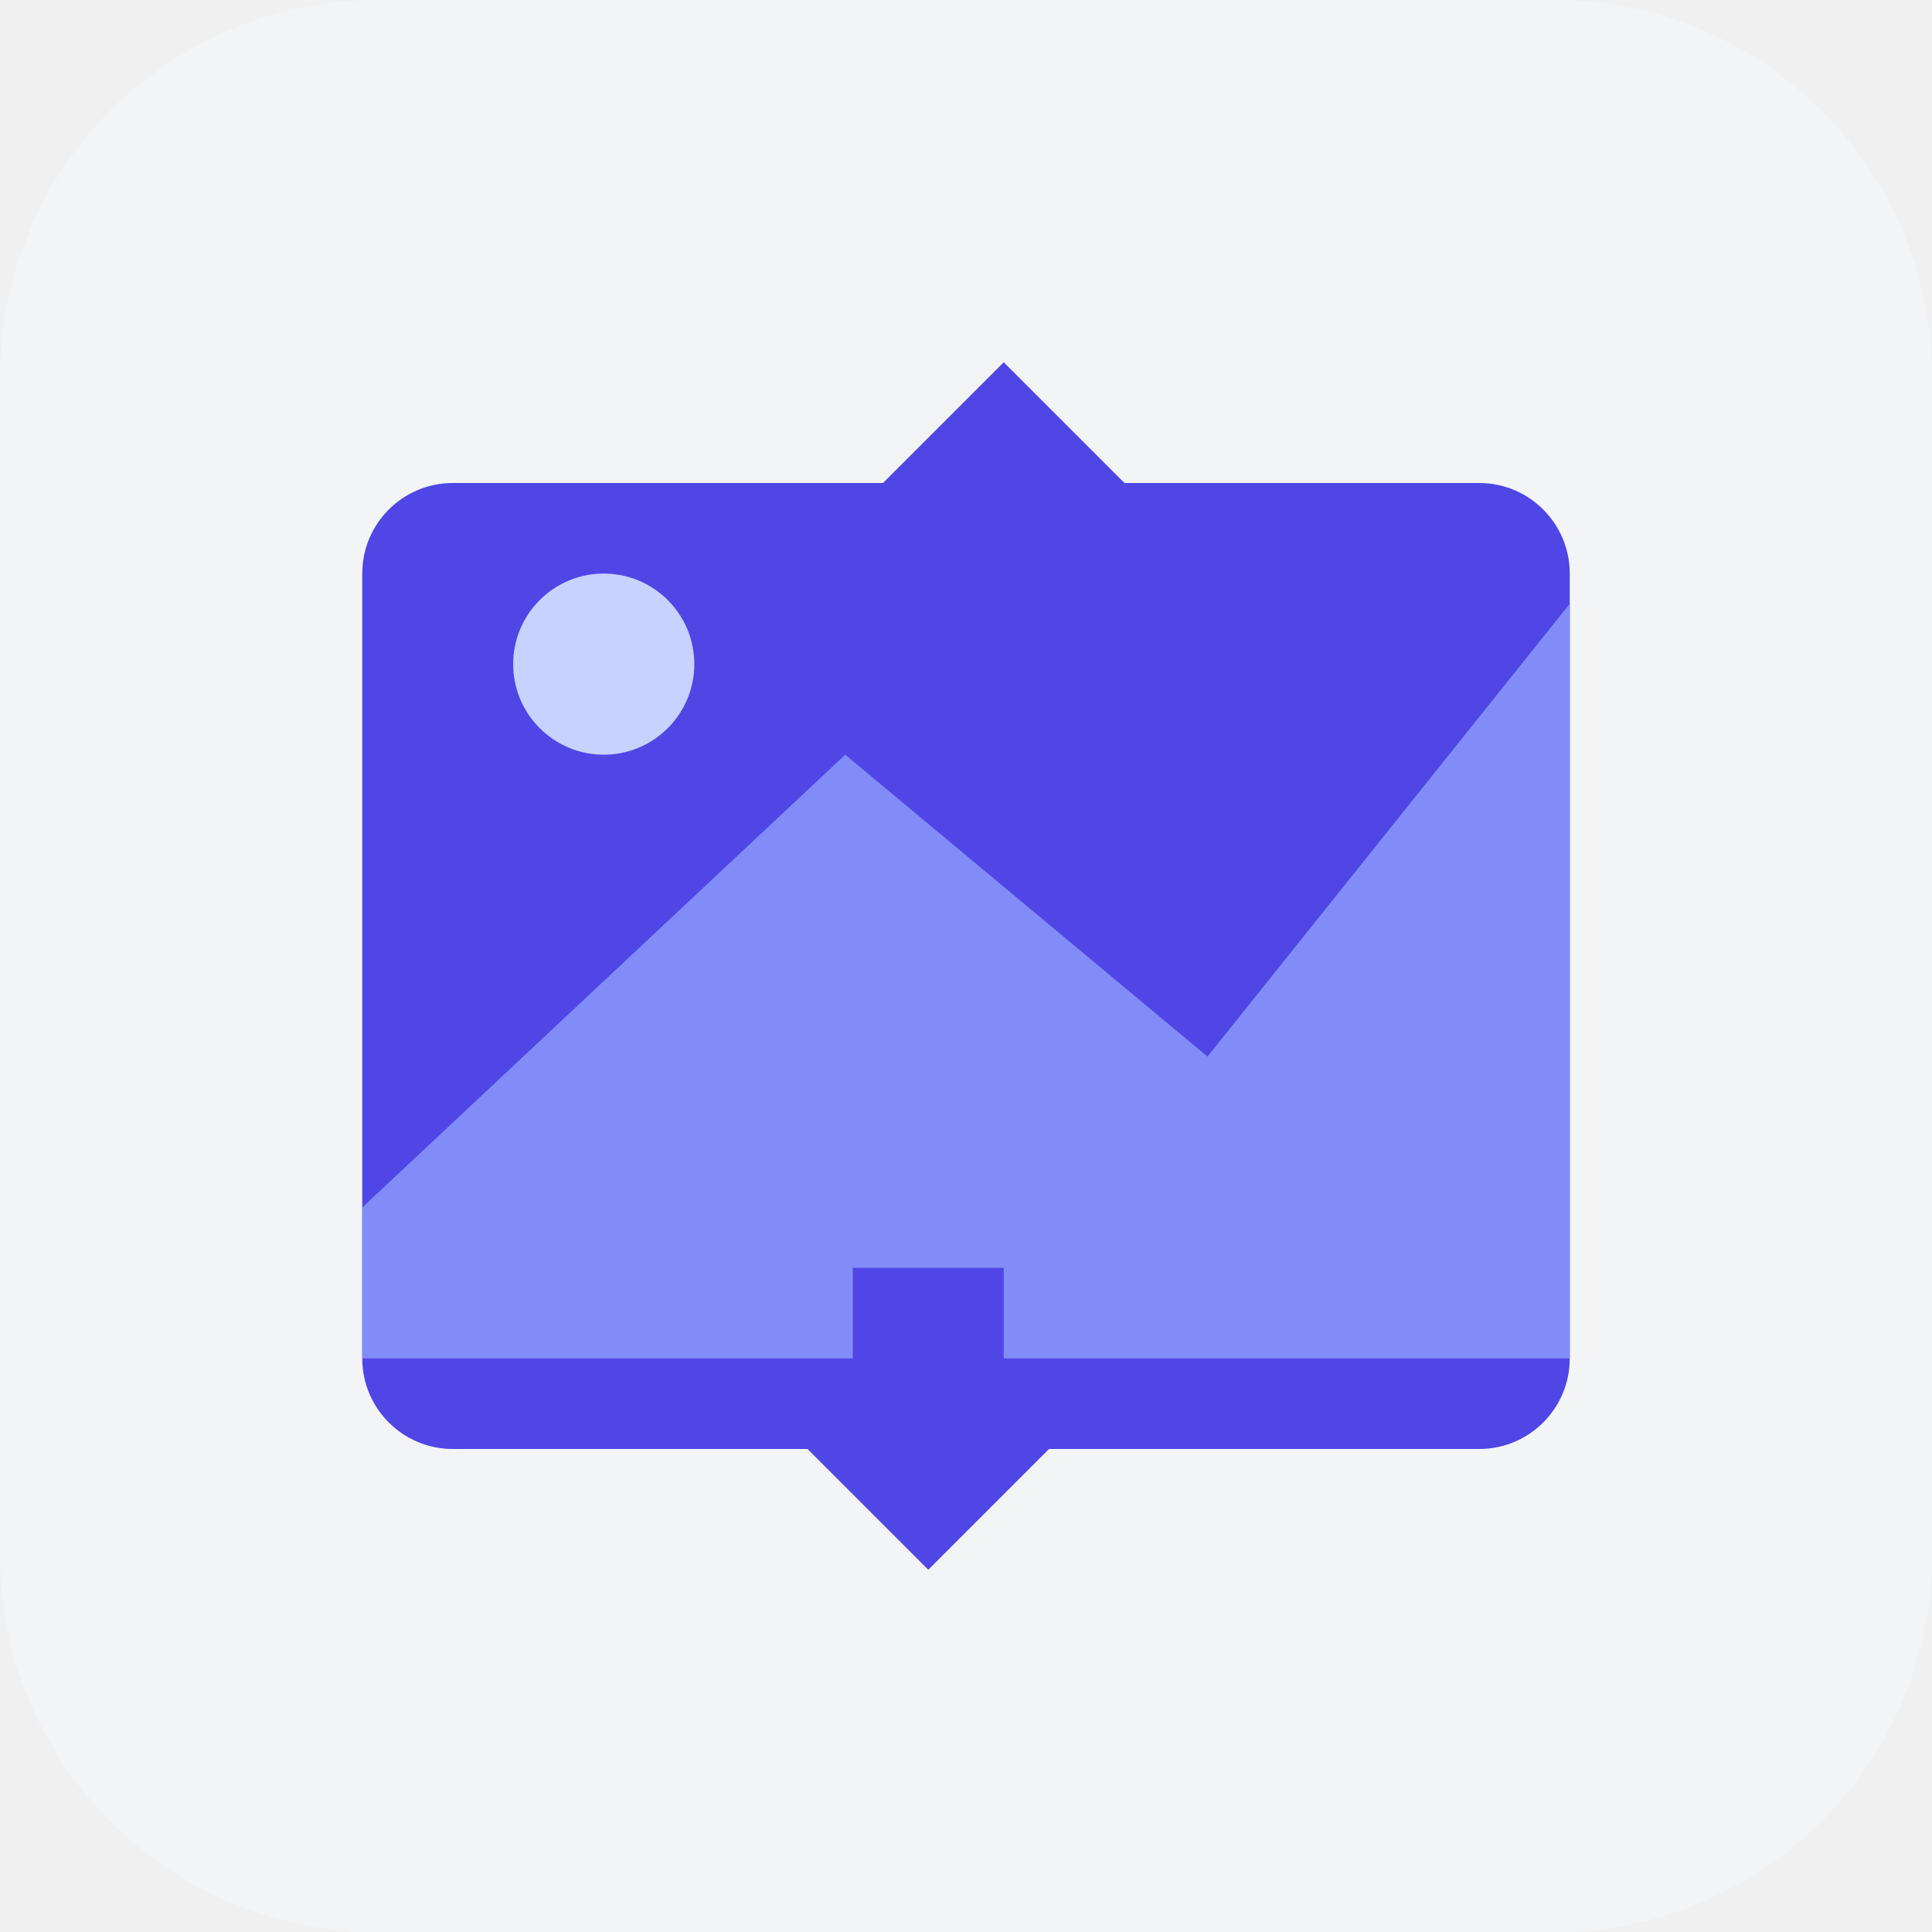
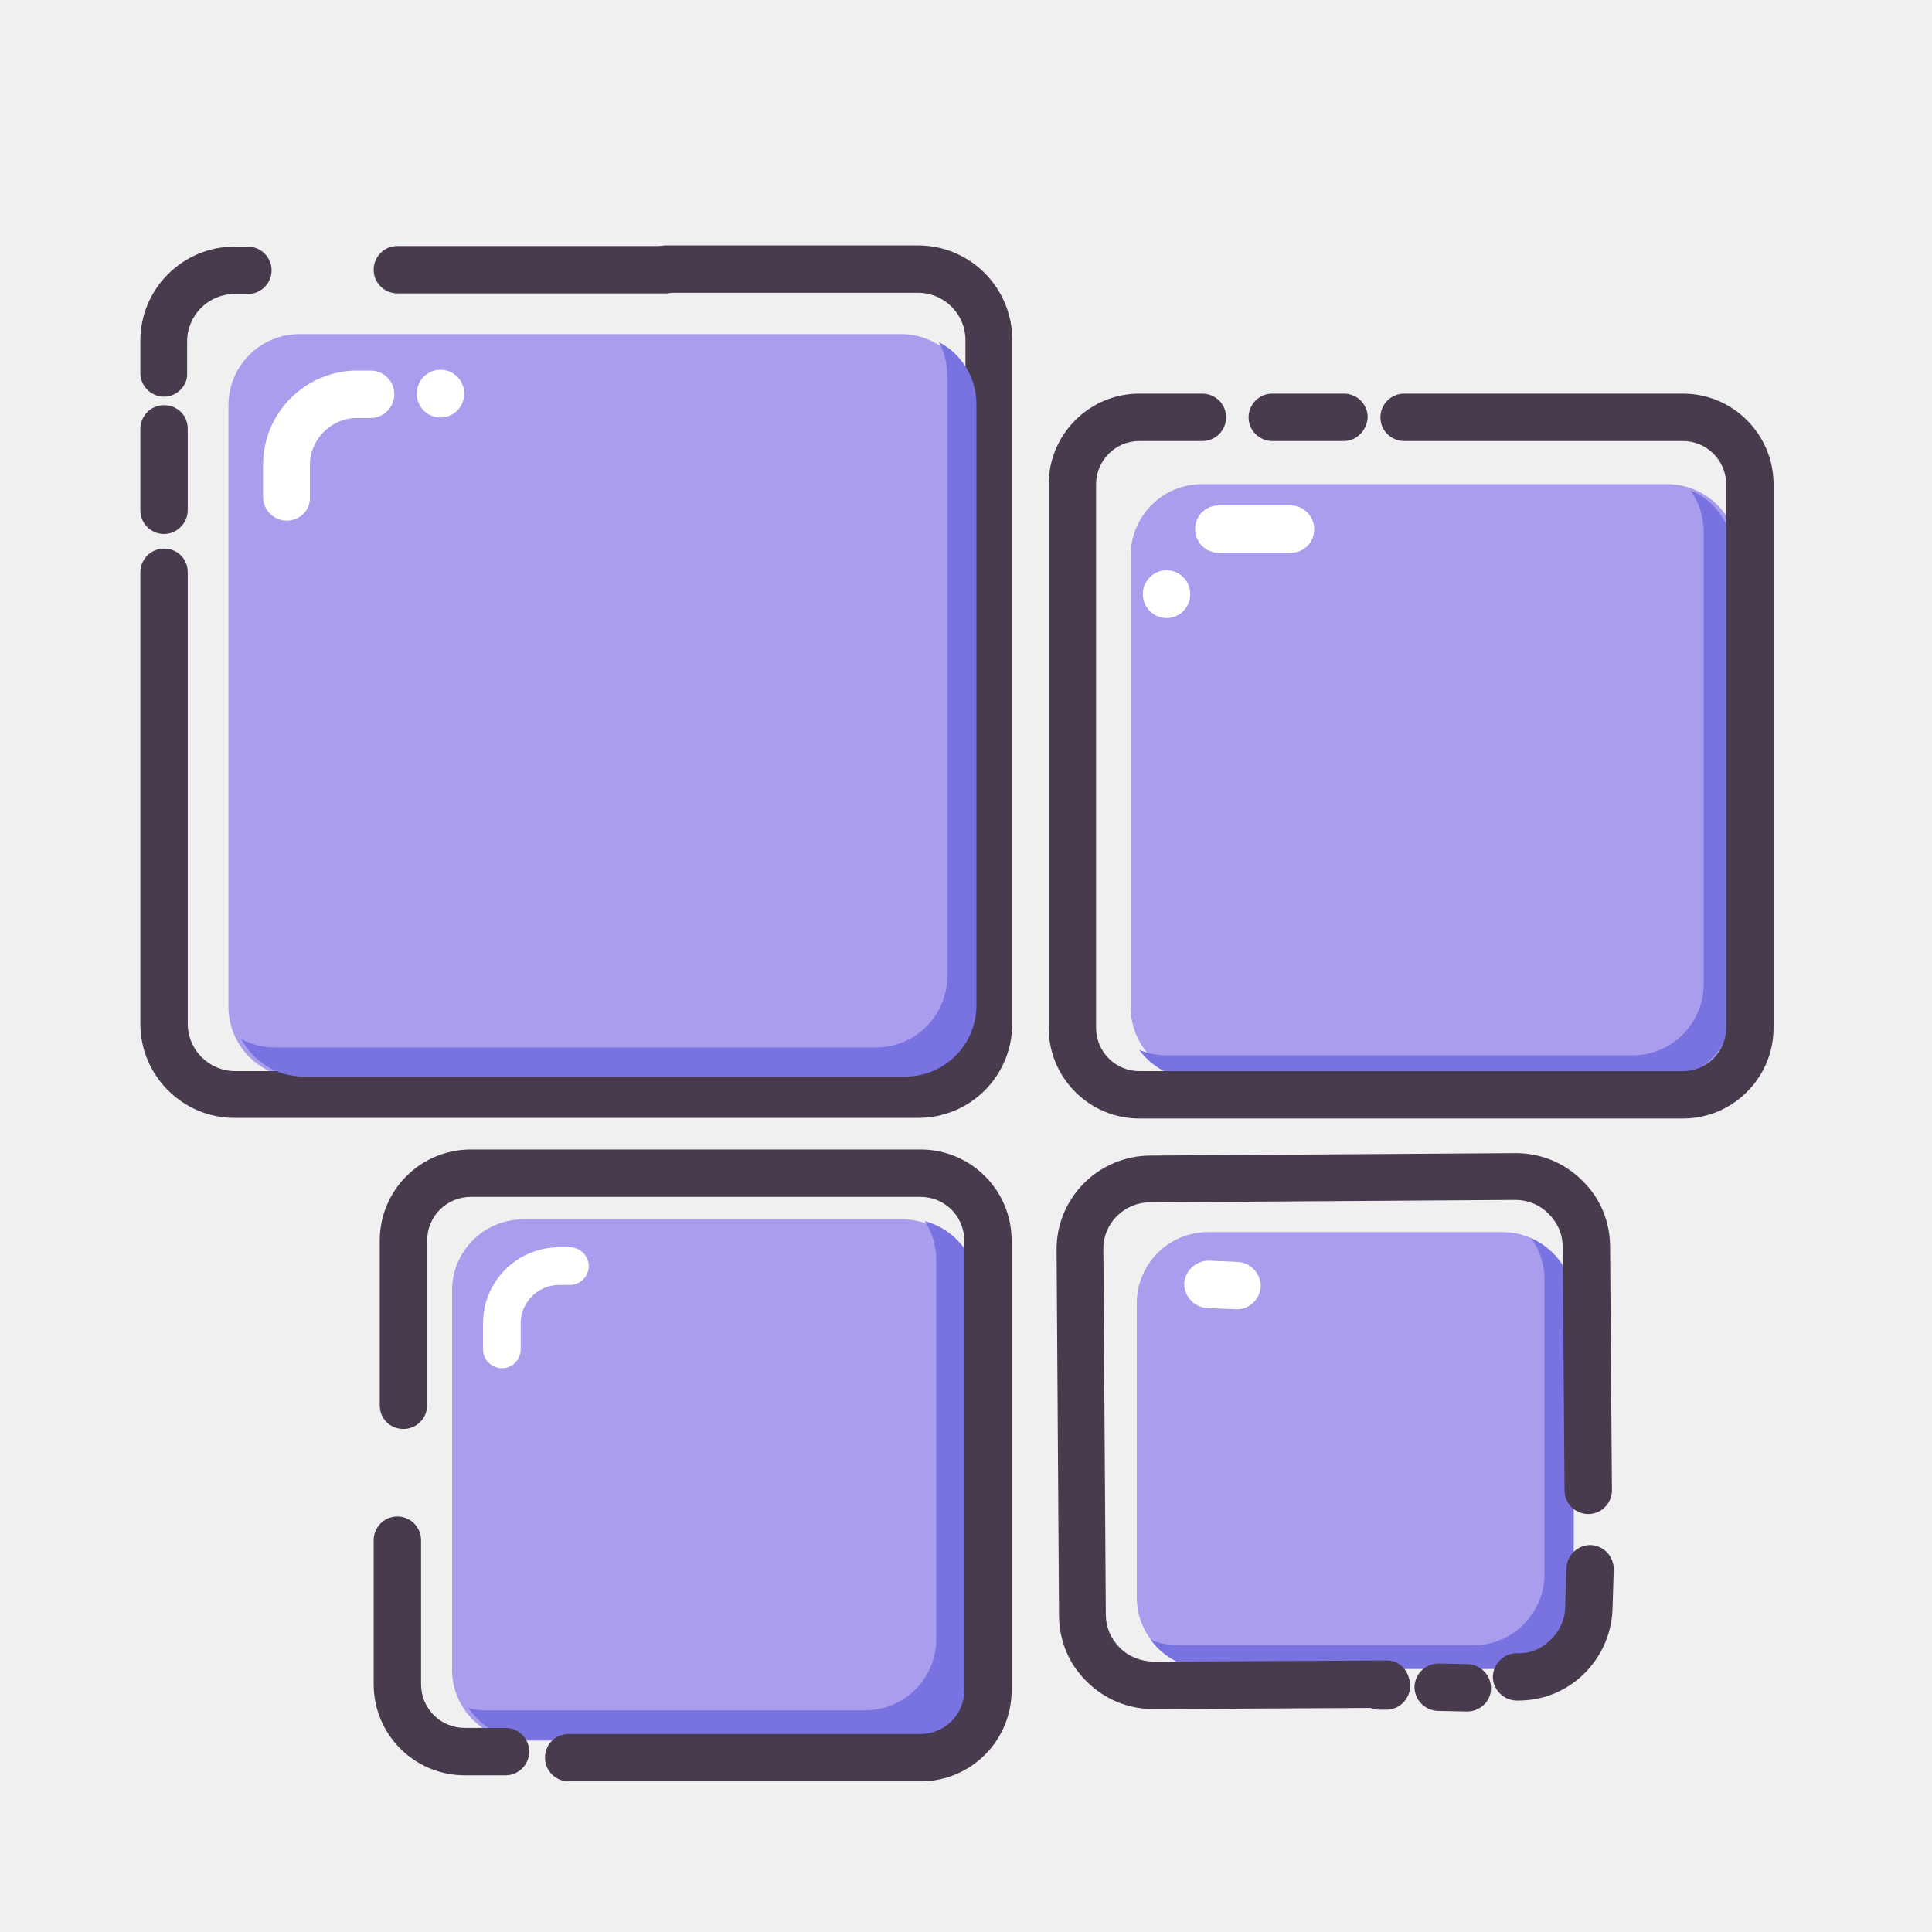
- <svg xmlns="http://www.w3.org/2000/svg" viewBox="0 0 512 512" width="512" height="512">
-   <rect width="512" height="512" rx="100" fill="#f3f4f6" />
-   <rect x="96" y="128" width="320" height="256" rx="24" fill="#4f46e5" />
-   <polygon points="96,320 224,200 320,280 416,160 416,360 96,360" fill="#818cf8" />
-   <circle cx="160" cy="176" r="24" fill="#c7d2fe" />
-   <path d="M246,416 L196,366 L226,366 L226,336 L266,336 L266,366 L296,366 Z" fill="#4f46e5" />
-   <path d="M266,96 L316,146 L286,146 L286,176 L246,176 L246,146 L216,146 Z" fill="#4f46e5" />
+ <svg xmlns="http://www.w3.org/2000/svg" width="800px" height="800px" viewBox="0 -32.5 1089 1089" class="icon" version="1.1">
+   <path d="M508.575 948.656H294.871c-21.918 0-40.07-17.809-40.07-40.07v-213.704c0-21.918 17.809-40.07 40.07-40.07h213.704c21.918 0 40.07 17.809 40.07 40.07v213.704c0 21.918-18.151 40.07-40.07 40.07z" fill="#AA9DEE" />
+   <path d="M521.247 655.839c4.11 6.165 6.507 13.699 6.507 21.918v213.704c0 21.918-17.809 40.07-40.07 40.07H273.98c-3.425 0-6.849-0.342-9.932-1.37 7.192 10.959 19.521 17.809 33.22 17.809h213.704c21.918 0 40.07-17.809 40.07-40.07v-213.704c0-18.151-12.672-33.905-29.795-38.357z" fill="#7873E0" />
+   <path d="M846.94 907.901h-166.1c-21.918 0-40.07-17.809-40.07-40.07V702.074c0-21.918 17.809-40.07 40.07-40.07h166.1c21.918 0 40.07 17.809 40.07 40.07v166.1c0 21.918-18.151 39.727-40.07 39.727z" fill="#AA9DEE" />
+   <path d="M863.037 665.429c4.795 6.507 7.534 14.726 7.534 23.288v166.1c0 21.918-17.809 40.07-40.07 40.07H664.401c-5.48 0-10.959-1.027-15.754-3.082 7.192 9.932 19.179 16.439 32.193 16.439h166.1c21.918 0 40.07-17.809 40.07-40.07V702.074c0.342-16.096-9.932-30.48-23.973-36.645z" fill="#7873E0" />
+   <path d="M939.751 575.358h-262.336c-21.918 0-40.07-17.809-40.07-40.07V280.487c0-21.918 17.809-40.07 40.07-40.07h262.336c21.918 0 40.07 17.809 40.07 40.07v255.144c0 21.918-18.151 39.727-40.07 39.727z" fill="#AA9DEE" />
+   <path d="M952.765 243.842c4.795 6.507 7.534 14.726 7.534 23.288v255.144c0 21.918-17.809 40.07-40.07 40.07h-262.336c-5.48 0-10.959-1.027-15.754-3.082 7.192 9.932 19.179 16.439 32.193 16.439h262.336c21.918 0 40.07-17.809 40.07-40.07V280.487c0.342-16.439-9.589-30.823-23.973-36.645z" fill="#7873E0" />
+   <path d="M507.89 575.015h-339.05c-21.918 0-40.07-17.809-40.07-40.07v-339.05c0-21.918 17.809-40.07 40.07-40.07h339.05c21.918 0 40.07 17.809 40.07 40.07v339.05c-0.342 22.261-18.151 40.07-40.07 40.07z" fill="#AA9DEE" />
+   <path d="M375.353 132.88H223.979c-7.192 0-13.357-5.822-13.357-13.357 0-7.192 5.822-13.357 13.357-13.357h151.374c7.192 0 13.357 5.822 13.357 13.357 0 7.192-5.822 13.357-13.357 13.357zM92.468 191.101c-7.192 0-13.357-5.822-13.357-13.357v-18.151c0-29.453 23.973-53.084 53.084-53.084h7.534c7.192 0 13.357 5.822 13.357 13.357 0 7.192-5.822 13.357-13.357 13.357h-7.534c-14.726 0-26.713 11.987-26.713 26.713V178.087c0.342 6.849-5.822 13.014-13.014 13.014z" fill="#493B4E" />
+   <path d="M161.648 260.966c-7.192 0-13.357-5.822-13.357-13.357V229.458c0-29.453 23.973-53.084 53.084-53.084H208.91c7.192 0 13.357 5.822 13.357 13.357 0 7.192-5.822 13.357-13.357 13.357h-7.534c-14.726 0-26.713 11.987-26.713 26.713v18.151c0.342 7.192-5.822 13.014-13.014 13.014zM282.884 738.718c-5.822 0-10.617-4.795-10.617-10.617v-14.726c0-23.631 19.179-42.809 42.809-42.809h6.165c5.822 0 10.617 4.795 10.617 10.617 0 5.822-4.795 10.617-10.617 10.617H315.077c-11.644 0-21.576 9.589-21.576 21.576v14.726c0 5.822-4.795 10.617-10.617 10.617z" fill="#FFFFFF" />
+   <path d="M92.468 268.5c-7.192 0-13.357-5.822-13.357-13.357V209.252c0-7.192 5.822-13.357 13.357-13.357s13.357 5.822 13.357 13.357v45.892c0 7.192-6.165 13.357-13.357 13.357zM517.48 597.619H132.195c-29.453 0-53.084-23.973-53.084-53.084V290.076c0-7.192 5.822-13.357 13.357-13.357s13.357 5.822 13.357 13.357V544.535c0 14.726 11.987 26.713 26.713 26.713h384.942c14.726 0 26.713-11.987 26.713-26.713V159.251c0-14.726-11.987-26.713-26.713-26.713h-142.127c-7.192 0-13.357-5.822-13.357-13.357 0-7.192 5.822-13.357 13.357-13.357h142.127c29.453 0 53.084 23.973 53.084 53.084V544.535c0 29.453-23.631 53.084-53.084 53.084zM781.528 931.189c-0.342 0-0.342 0 0 0h-4.452c-7.192-0.342-13.014-6.165-13.014-13.699 0.342-7.192 6.165-13.014 13.699-13.014h4.11c7.192 0.342 13.014 6.165 13.014 13.699-0.342 7.192-6.165 13.014-13.357 13.014zM827.077 932.217l-16.781-0.342c-7.192-0.342-13.014-6.165-13.014-13.699 0.342-7.192 6.165-13.014 13.699-13.014l16.439 0.342c7.192 0.342 13.014 6.165 13.014 13.699 0 7.192-6.165 13.014-13.357 13.014z" fill="#493B4E" />
+   <path d="M697.279 705.498s-0.342 0 0 0l-16.781-0.685c-7.192-0.342-13.014-6.507-13.014-13.699 0.342-7.192 6.507-13.014 13.699-13.014l16.439 0.685c7.192 0.342 13.014 6.507 13.014 13.699-0.342 7.192-6.165 13.014-13.357 13.014z" fill="#FFFFFF" />
+   <path d="M855.845 926.052h-1.37c-7.192-0.342-13.014-6.165-13.014-13.699 0.342-7.192 6.165-13.014 13.699-13.014 7.192 0.342 13.699-2.397 18.836-7.534 5.137-4.795 8.219-11.644 8.219-18.494l0.685-21.918c0.342-7.192 6.165-13.014 13.699-13.014 7.192 0.342 13.014 6.165 13.014 13.699l-0.685 21.918c-0.342 14.041-6.165 27.398-16.439 37.33-9.932 9.589-22.946 14.726-36.645 14.726zM650.017 930.847c-14.041 0-27.398-5.48-37.33-15.411-10.274-9.932-15.754-23.288-15.754-37.672l-1.37-205.485c-0.342-29.453 23.631-53.426 53.084-53.426l205.485-1.37h0.342c14.041 0 27.398 5.48 37.33 15.411 10.274 9.932 15.754 23.288 15.754 37.672l1.027 136.99c0 7.192-5.822 13.357-13.357 13.357-7.192 0-13.357-5.822-13.357-13.357l-1.027-136.99c0-7.192-2.74-13.699-7.877-18.836-5.137-5.137-11.644-7.877-18.836-7.877h-0.342l-205.485 1.37c-14.726 0-26.713 11.987-26.371 26.713l1.37 205.485c0 7.192 2.74 13.699 7.877 18.836 5.137 5.137 11.644 7.534 18.836 7.877l131.168-0.685c7.534-0.342 13.357 5.822 13.357 13.357s-5.822 13.357-13.357 13.357l-131.168 0.685c0.342 0 0.342 0 0 0zM948.656 597.961h-306.515c-28.083 0-51.029-22.946-51.029-51.029V240.417c0-28.083 22.946-51.029 51.029-51.029h35.617c7.192 0 13.357 5.822 13.357 13.357 0 7.192-5.822 13.357-13.357 13.357h-35.617c-13.357 0-24.316 10.959-24.316 24.316v306.515c0 13.357 10.959 24.316 24.316 24.316H948.656c13.357 0 24.316-10.959 24.316-24.316V240.417c0-13.357-10.959-24.316-24.316-24.316h-157.196c-7.192 0-13.357-5.822-13.357-13.357 0-7.192 5.822-13.357 13.357-13.357H948.656c28.083 0 51.029 22.946 51.029 51.029v306.515c0 28.083-22.946 51.029-51.029 51.029z" fill="#493B4E" />
+   <path d="M757.555 216.102h-40.412c-7.192 0-13.357-5.822-13.357-13.357 0-7.192 5.822-13.357 13.357-13.357h40.412c7.192 0 13.357 5.822 13.357 13.357-0.342 7.192-6.165 13.357-13.357 13.357z" fill="#493B4E" />
+   <path d="M727.417 279.117h-40.412c-7.192 0-13.357-5.822-13.357-13.357s5.822-13.357 13.357-13.357h40.412c7.192 0 13.357 5.822 13.357 13.357s-5.822 13.357-13.357 13.357z" fill="#FFFFFF" />
+   <path d="M518.849 971.601H320.557c-7.192 0-13.357-5.822-13.357-13.357s5.822-13.357 13.357-13.357h198.293c13.699 0 24.658-10.959 24.658-24.658v-253.431c0-13.699-10.959-24.658-24.658-24.658h-253.431c-13.699 0-24.658 10.959-24.658 24.658v92.811c0 7.192-5.822 13.357-13.357 13.357s-13.357-5.822-13.357-13.357v-92.811c0-28.425 22.946-51.371 51.371-51.371h253.431c28.425 0 51.371 22.946 51.371 51.371v253.431c0 28.425-22.946 51.371-51.371 51.371zM284.939 968.177h-22.946c-28.425 0-51.371-22.946-51.371-51.371V835.639c0-7.192 5.822-13.357 13.357-13.357 7.192 0 13.357 5.822 13.357 13.357v81.167c0 13.699 10.959 24.658 24.658 24.658h22.946c7.192 0 13.357 5.822 13.357 13.357s-6.165 13.357-13.357 13.357z" fill="#493B4E" />
+   <path d="M529.124 160.278c3.082 5.48 4.795 11.987 4.795 18.494v339.05c0 21.918-17.809 40.07-40.07 40.07h-339.05c-6.849 0-13.357-1.712-18.836-4.795 6.849 12.672 19.864 21.233 35.275 21.233h339.05c21.918 0 40.07-17.809 40.07-40.07V195.211c0-15.069-8.562-28.425-21.233-34.932z" fill="#7873E0" />
+   <path d="M248.294 189.389m-13.357 0a13.357 13.357 0 1 0 26.713 0 13.357 13.357 0 1 0-26.713 0Z" fill="#FFFFFF" />
+   <path d="M657.552 302.405m-13.357 0a13.357 13.357 0 1 0 26.713 0 13.357 13.357 0 1 0-26.713 0Z" fill="#FFFFFF" />
</svg>
